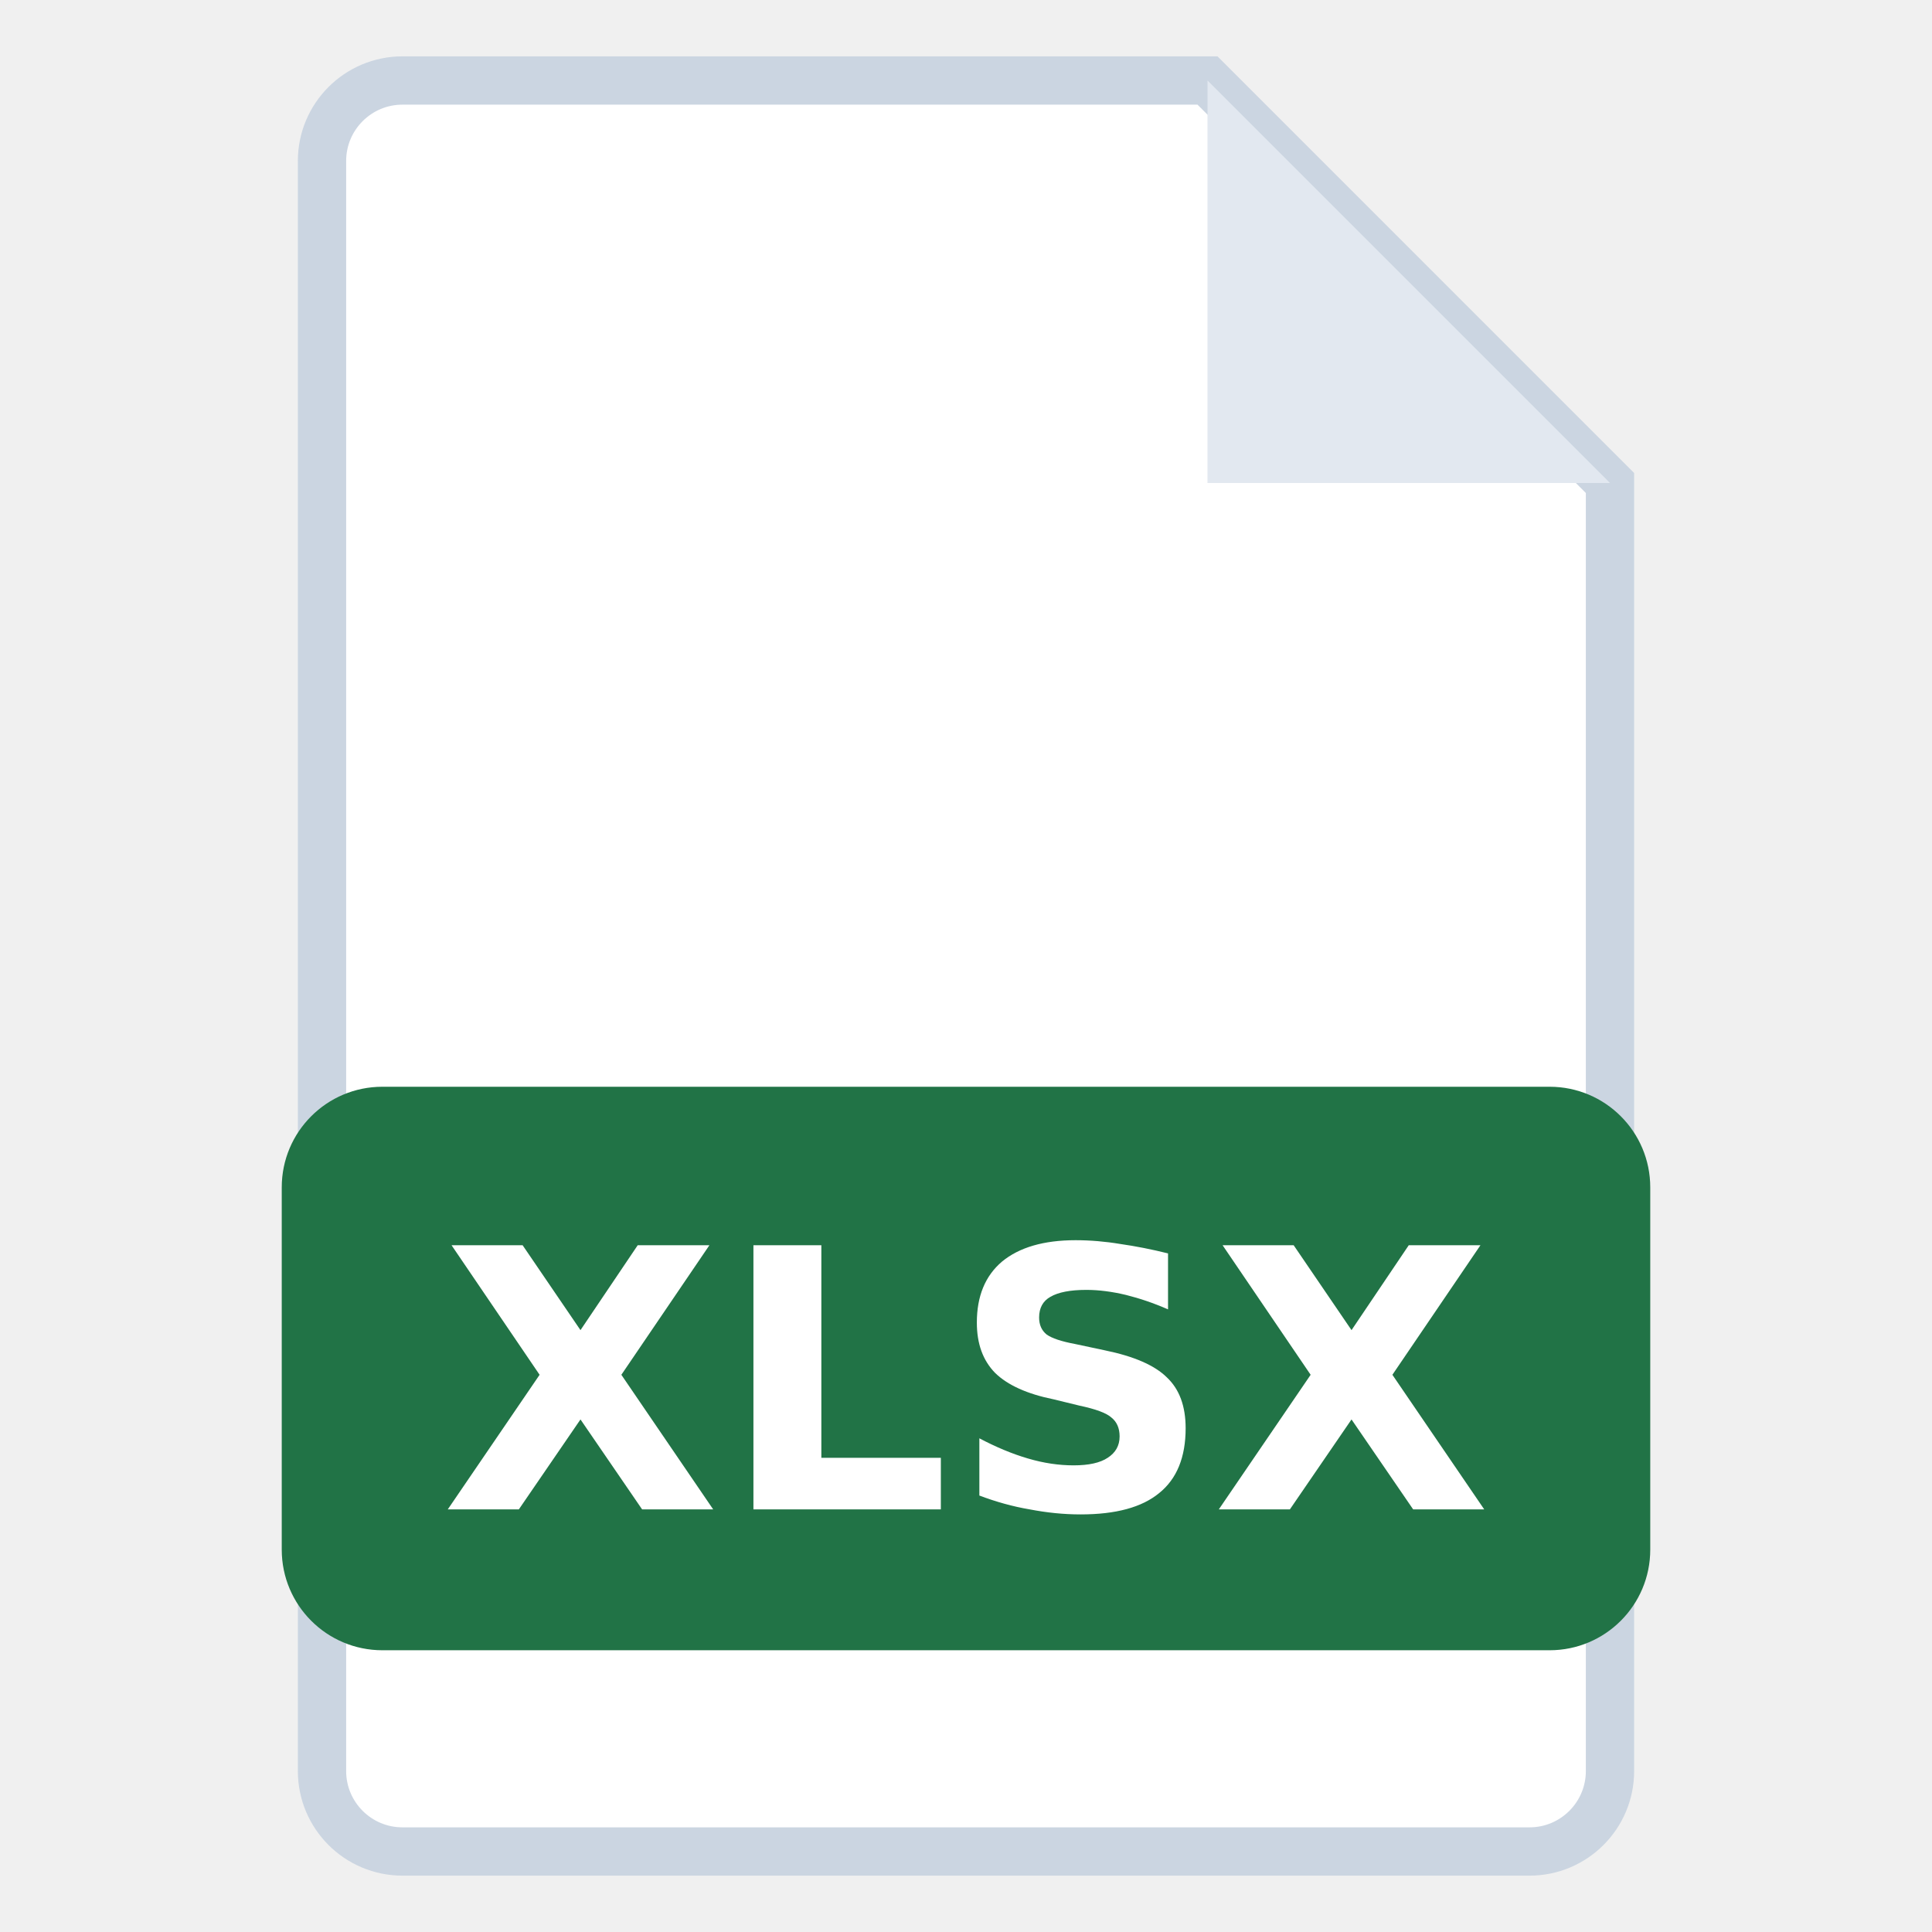
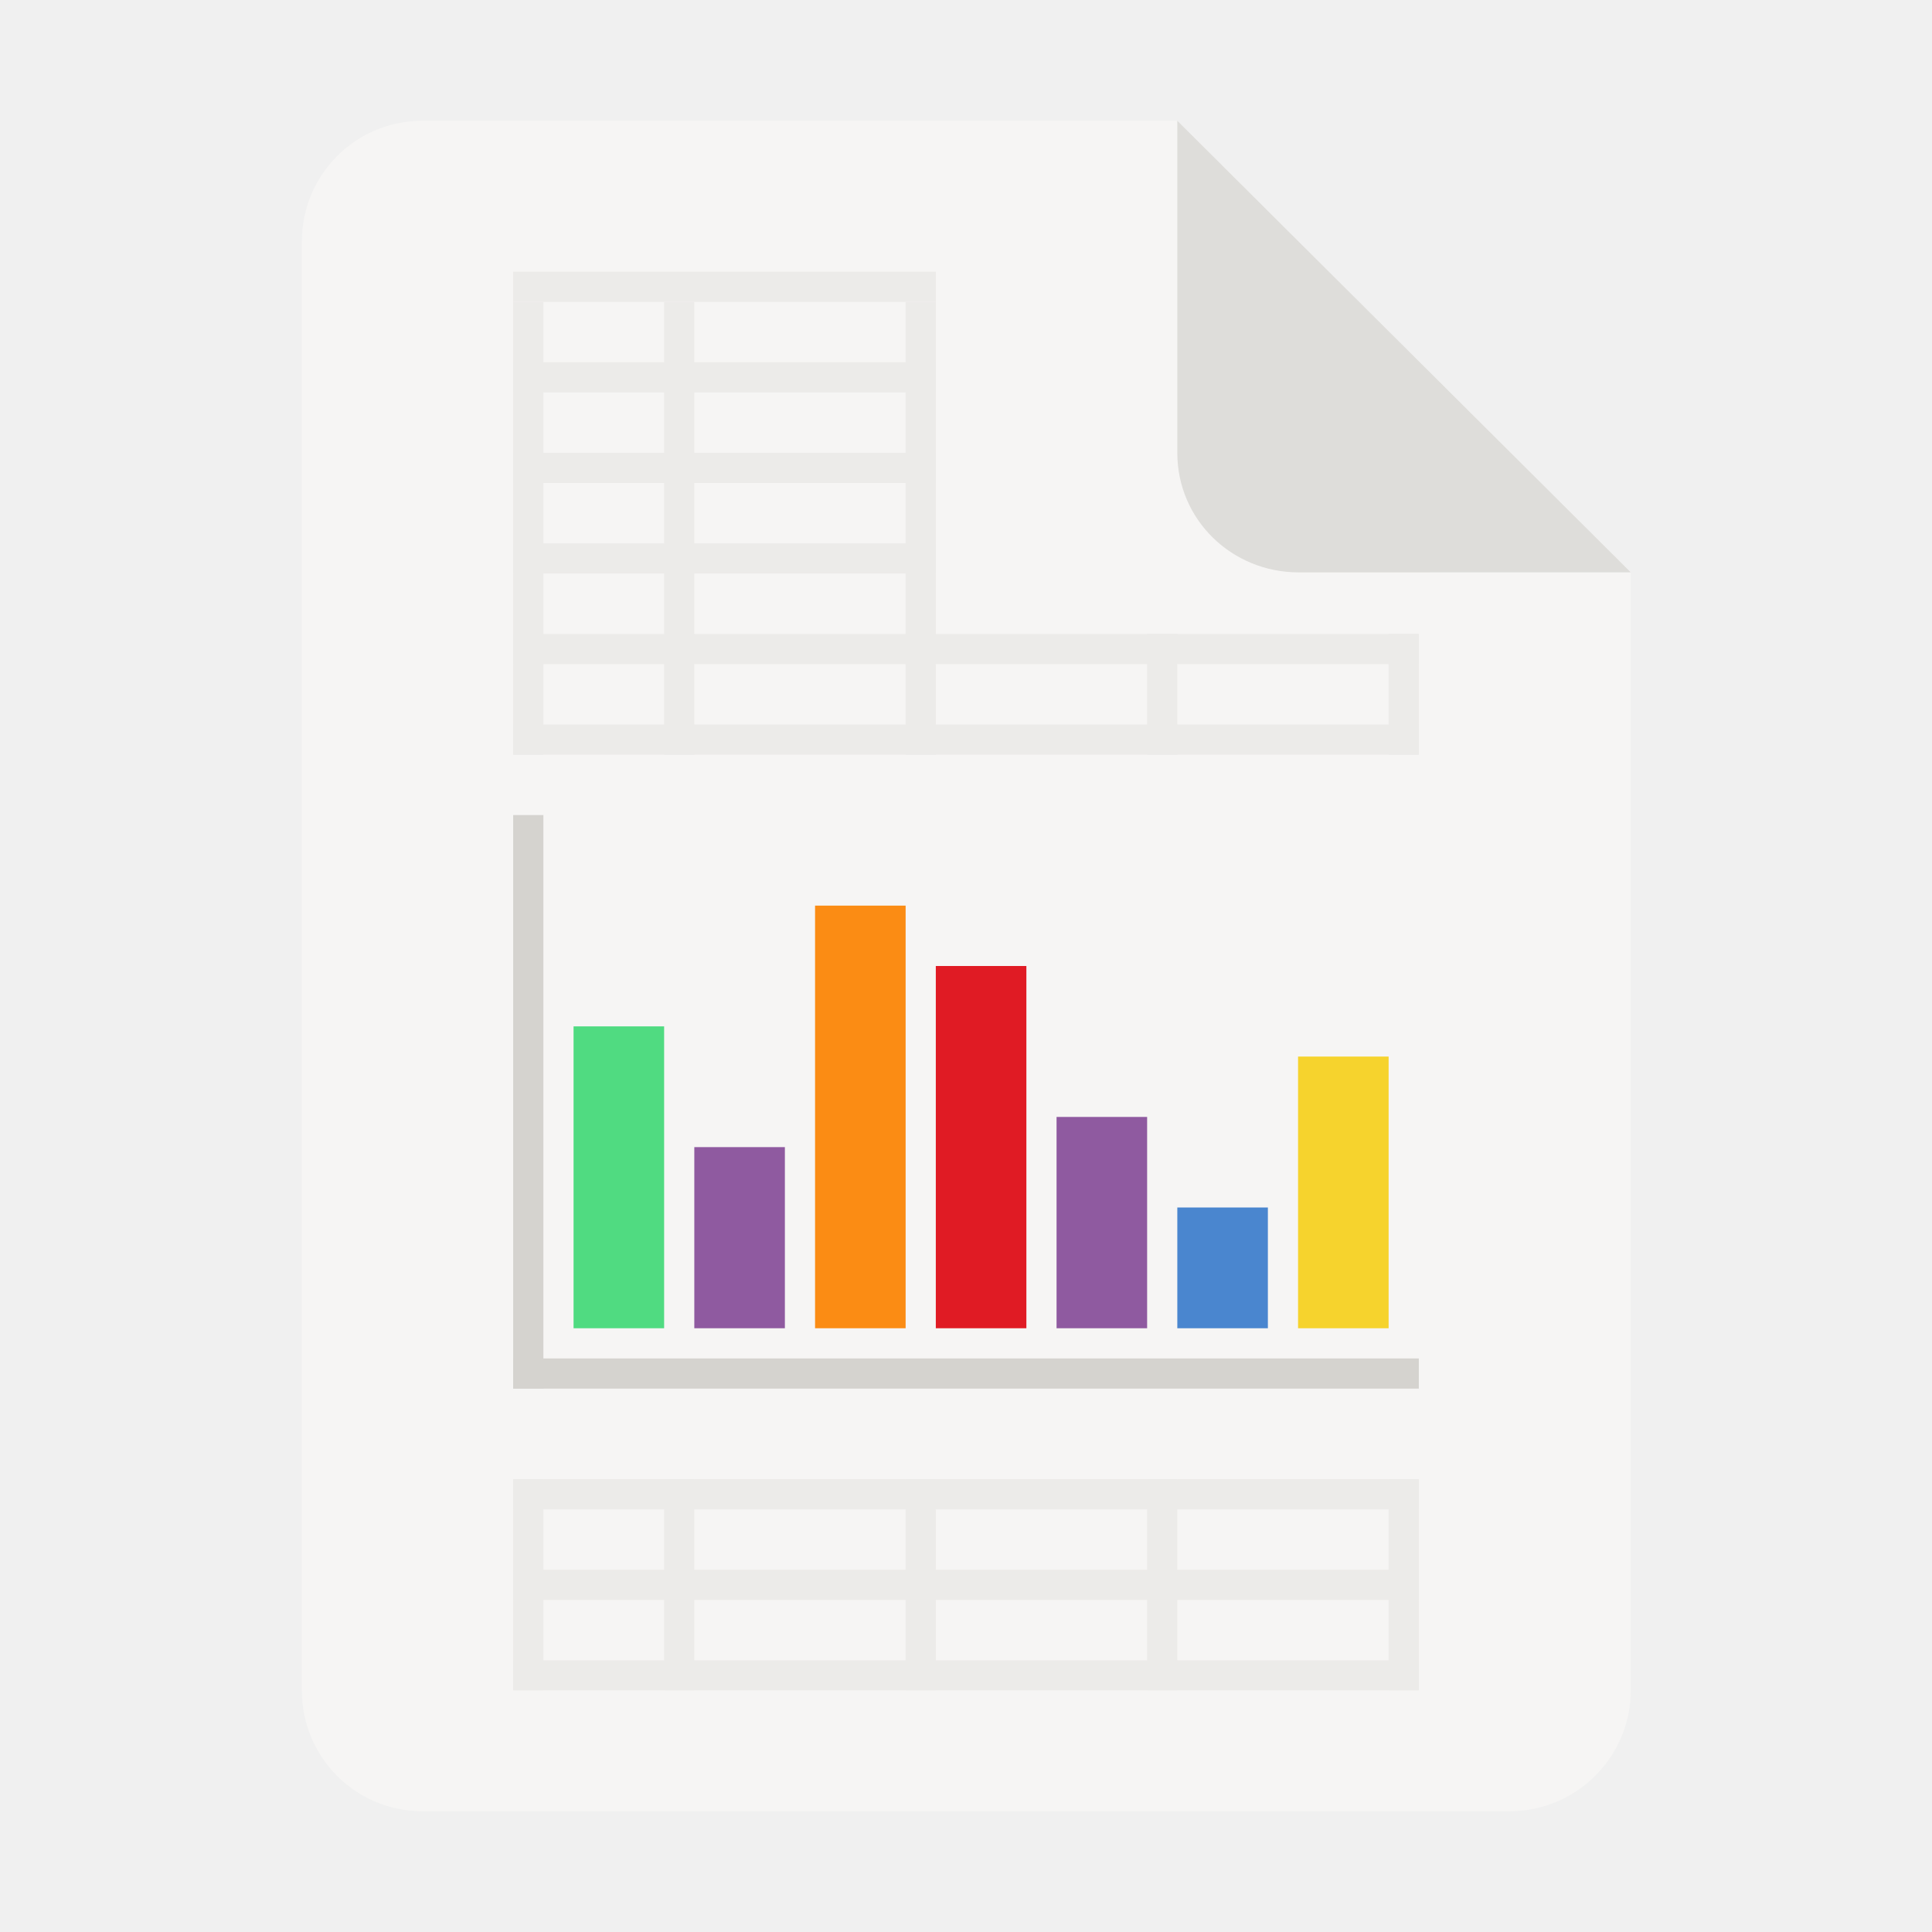
- <svg xmlns="http://www.w3.org/2000/svg" width="48" height="48" viewBox="0 0 48 48">
-   <path d="M10 2 H30 L40 12 V44 a2 2 0 0 1 -2 2 H10 a2 2 0 0 1 -2 -2 V4 a2 2 0 0 1 2 -2 Z" fill="#ffffff" stroke="#cbd5e1" stroke-width="1.2" />
-   <path d="M30 2 L40 12 H30 Z" fill="#e2e8f0" />
-   <rect x="7" y="27" width="34" height="14" rx="2.5" fill="#217346" />
-   <text x="24" y="37.5" font-family="DejaVu Sans, Arial, sans-serif" font-size="9" font-weight="bold" fill="#ffffff" text-anchor="middle">XLSX</text>
+ <svg xmlns="http://www.w3.org/2000/svg" height="128px" viewBox="0 0 128 128" width="128px">
+   <filter id="a" height="100%" width="100%" x="0%" y="0%">
+     <feColorMatrix in="SourceGraphic" type="matrix" values="0 0 0 0 1 0 0 0 0 1 0 0 0 0 1 0 0 0 1 0" />
+   </filter>
+   <mask id="b">
+     <g filter="url(#a)">
+       <rect fill-opacity="0.3" height="128" width="128" />
+     </g>
+   </mask>
+   <clipPath id="c">
+     <rect height="152" width="192" />
+   </clipPath>
+   <path d="m 28 8 h 50 l 30.043 29.918 v 74.059 c 0 4.434 -3.609 8.023 -8.043 8.023 h -72 c -4.434 0 -8 -3.566 -8 -8 v -96 c 0 -4.434 3.566 -8 8 -8 z m 0 0" fill="#f6f5f4" />
+   <path d="m 78 8 v 22 c 0 4.434 3.609 7.922 8.043 7.922 l 22 -0.004 z m 0 0" fill="#deddda" />
+   <g fill="#d5d3cf">
+     <g clip-path="url(#c)" mask="url(#b)" transform="matrix(1 0 0 1 -8 -16)">
+       <path d="m 42 36 h 2 v 30 h -2 z m 0 0" />
+       <path d="m 52 36 h 2 v 30 h -2 z m 0 0" />
+       <path d="m 68 36 h 2 v 30 h -2 z m 0 0" />
+       <path d="m 84 58 h 2 v 8 h -2 z m 0 0" />
+       <path d="m 100 58 h 2 v 8 h -2 z m 0 0" />
+       <path d="m 42 64 h 60 v 2 h -60 z m 0 0" />
+       <path d="m 42 58 h 60 v 2 h -60 z m 0 0" />
+       <path d="m 42 52 h 28 v 2 h -28 z m 0 0" />
+       <path d="m 42 46 h 28 v 2 h -28 z m 0 0" />
+       <path d="m 42 40 h 28 v 2 h -28 z m 0 0" />
+       <path d="m 42 34 h 28 v 2 h -28 z m 0 0" />
+       <path d="m 42 114 h 60 v 2 h -60 z m 0 0" />
+       <path d="m 42 120 h 60 v 2 h -60 z m 0 0" />
+       <path d="m 42 126 h 60 v 2 h -60 z m 0 0" />
+       <path d="m 42 114 h 2 v 14 h -2 z m 0 0" />
+       <path d="m 52 114 h 2 v 14 h -2 z m 0 0" />
+       <path d="m 68 114 h 2 v 14 h -2 z m 0 0" />
+       <path d="m 84 114 h 2 v 14 h -2 z m 0 0" />
+       <path d="m 100 114 h 2 v 14 h -2 z m 0 0" />
+     </g>
+     <path d="m 34 54 h 2 v 38 h -2 z m 0 0" />
+     <path d="m 94 90 v 2 h -60 v -2 z m 0 0" />
+   </g>
+   <path d="m 38 68 h 6 v 20 h -6 z m 0 0" fill="#50db81" />
+   <path d="m 46 76 h 6 v 12 h -6 z m 0 0" fill="#8f5aa0" />
+   <path d="m 54 60 h 6 v 28 h -6 z m 0 0" fill="#fb8c14" />
+   <path d="m 62 64 h 6 v 24 h -6 z m 0 0" fill="#e01b24" />
+   <path d="m 70 74 h 6 v 14 h -6 z m 0 0" fill="#8f5aa0" />
+   <path d="m 78 80 h 6 v 8 h -6 z m 0 0" fill="#4a86cf" />
+   <path d="m 86 70 h 6 v 18 h -6 z m 0 0" fill="#f6d32d" />
</svg>
